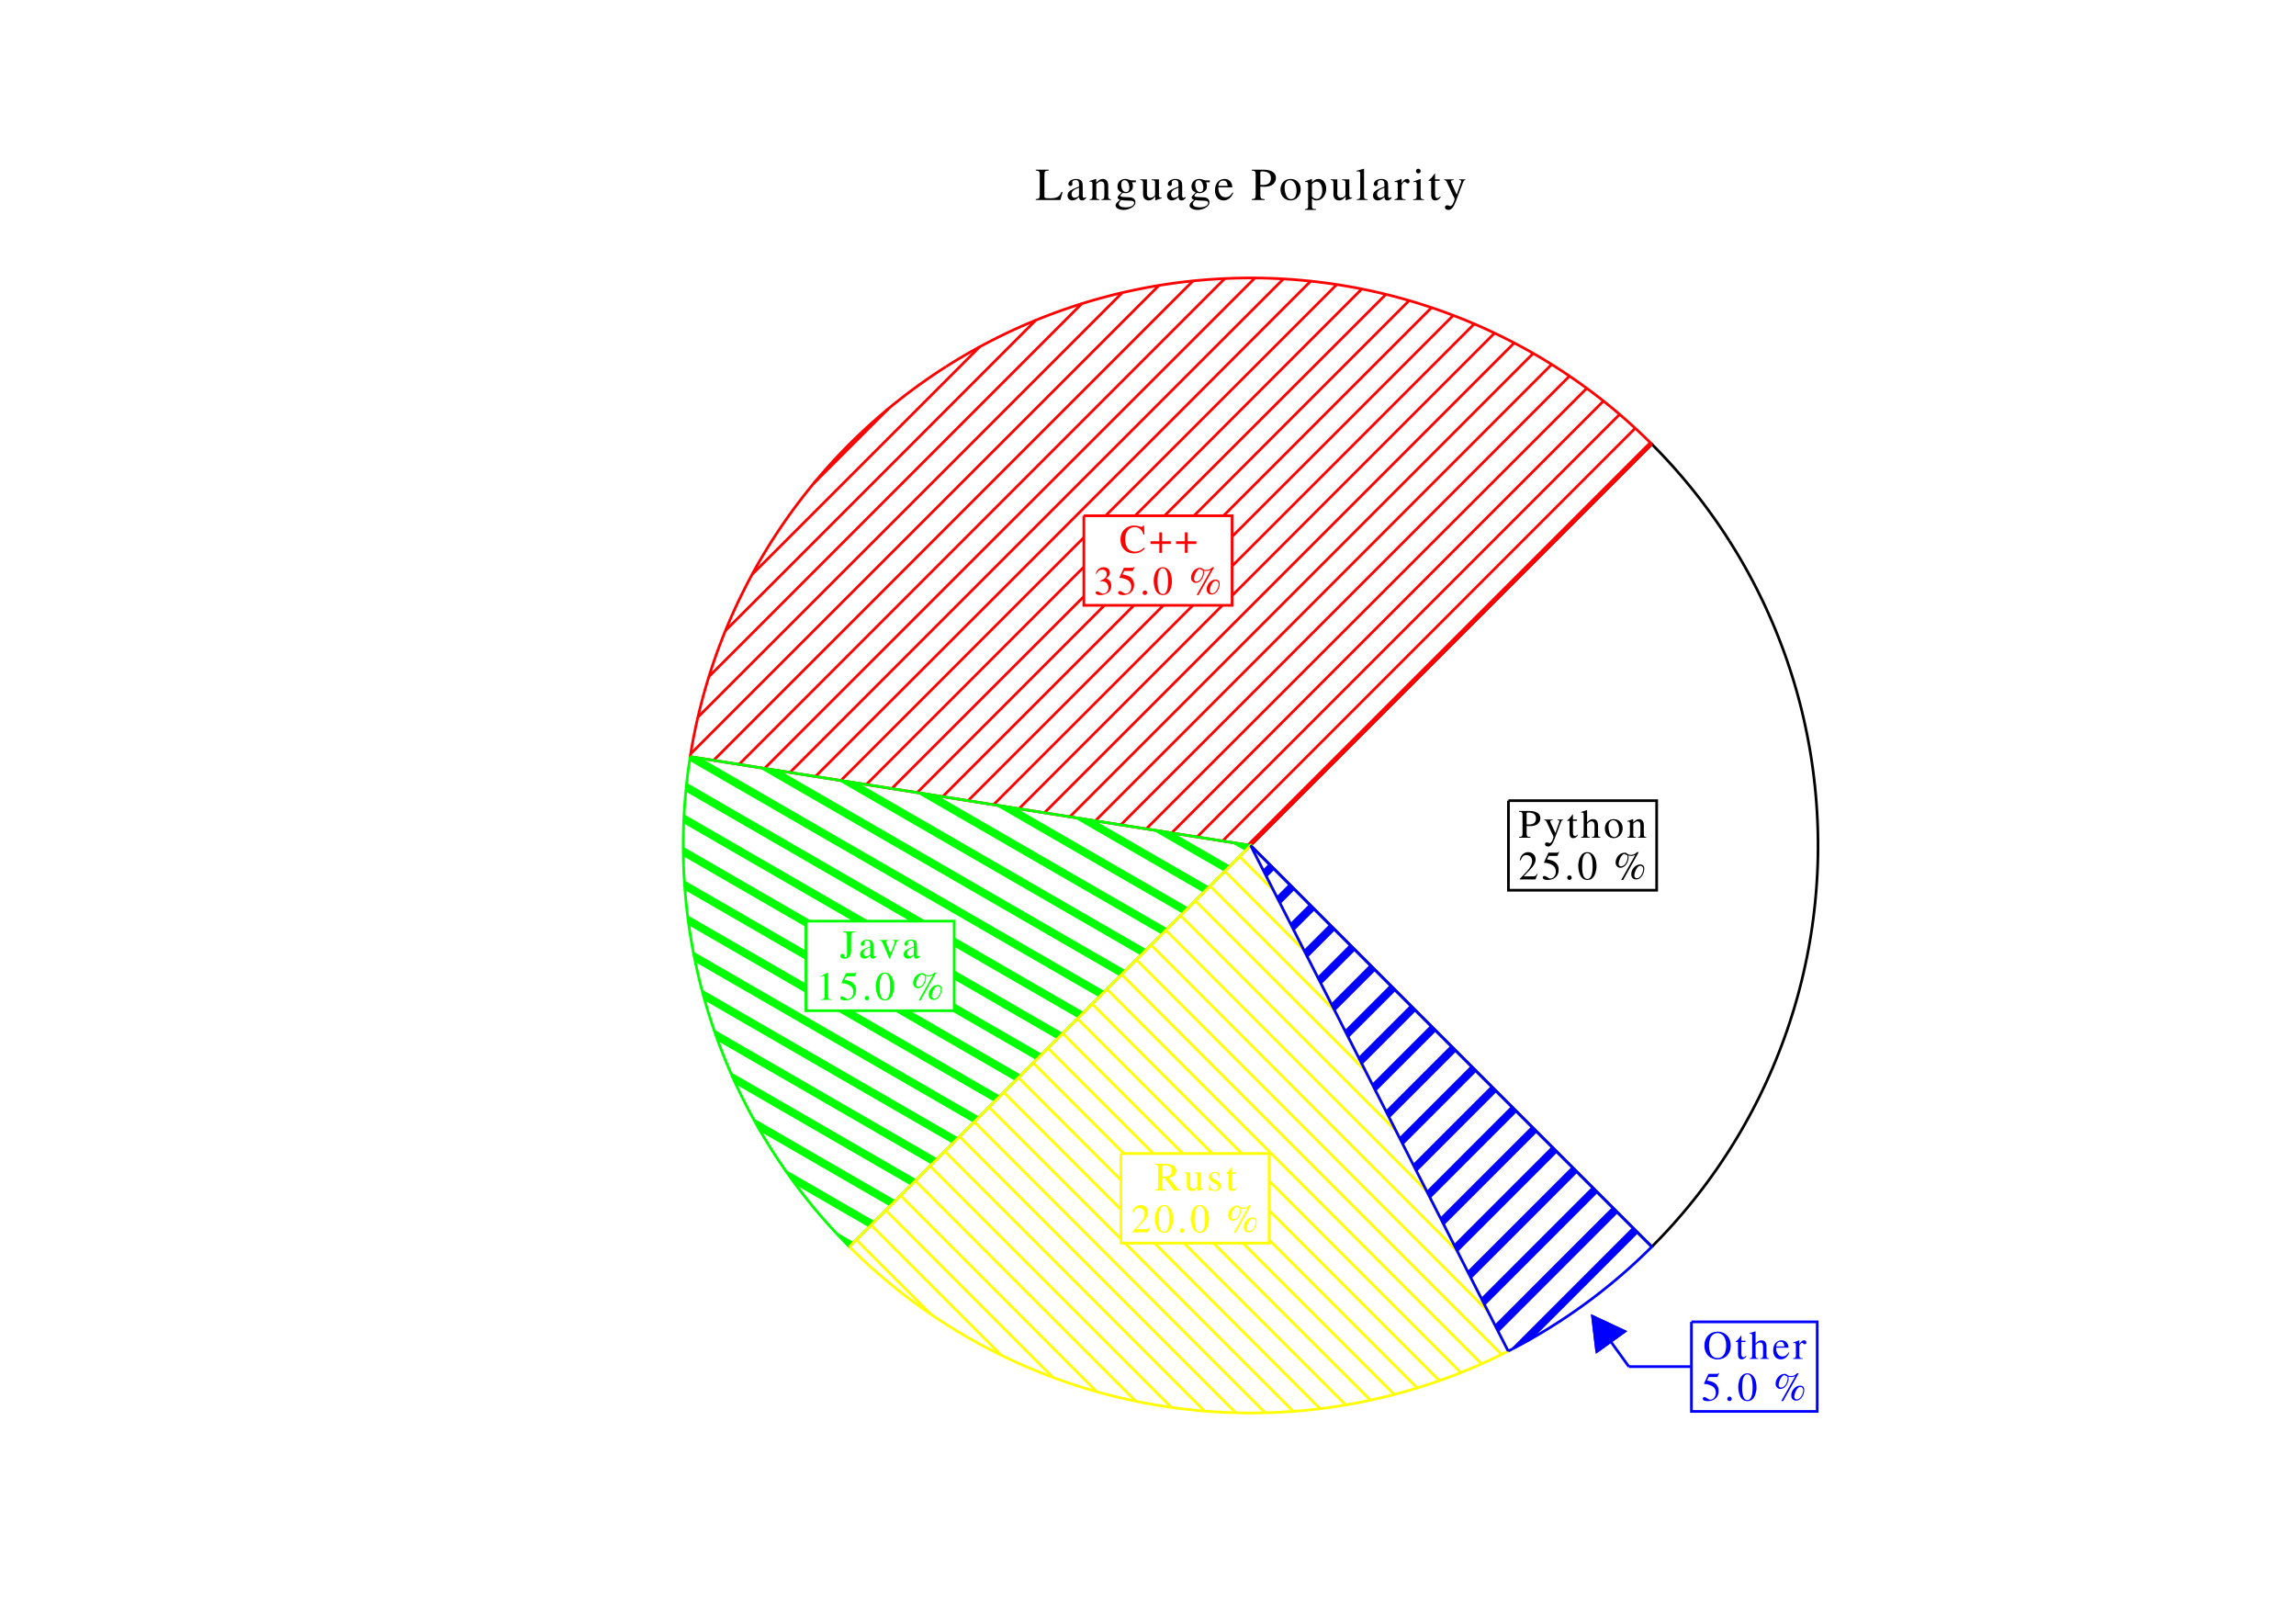
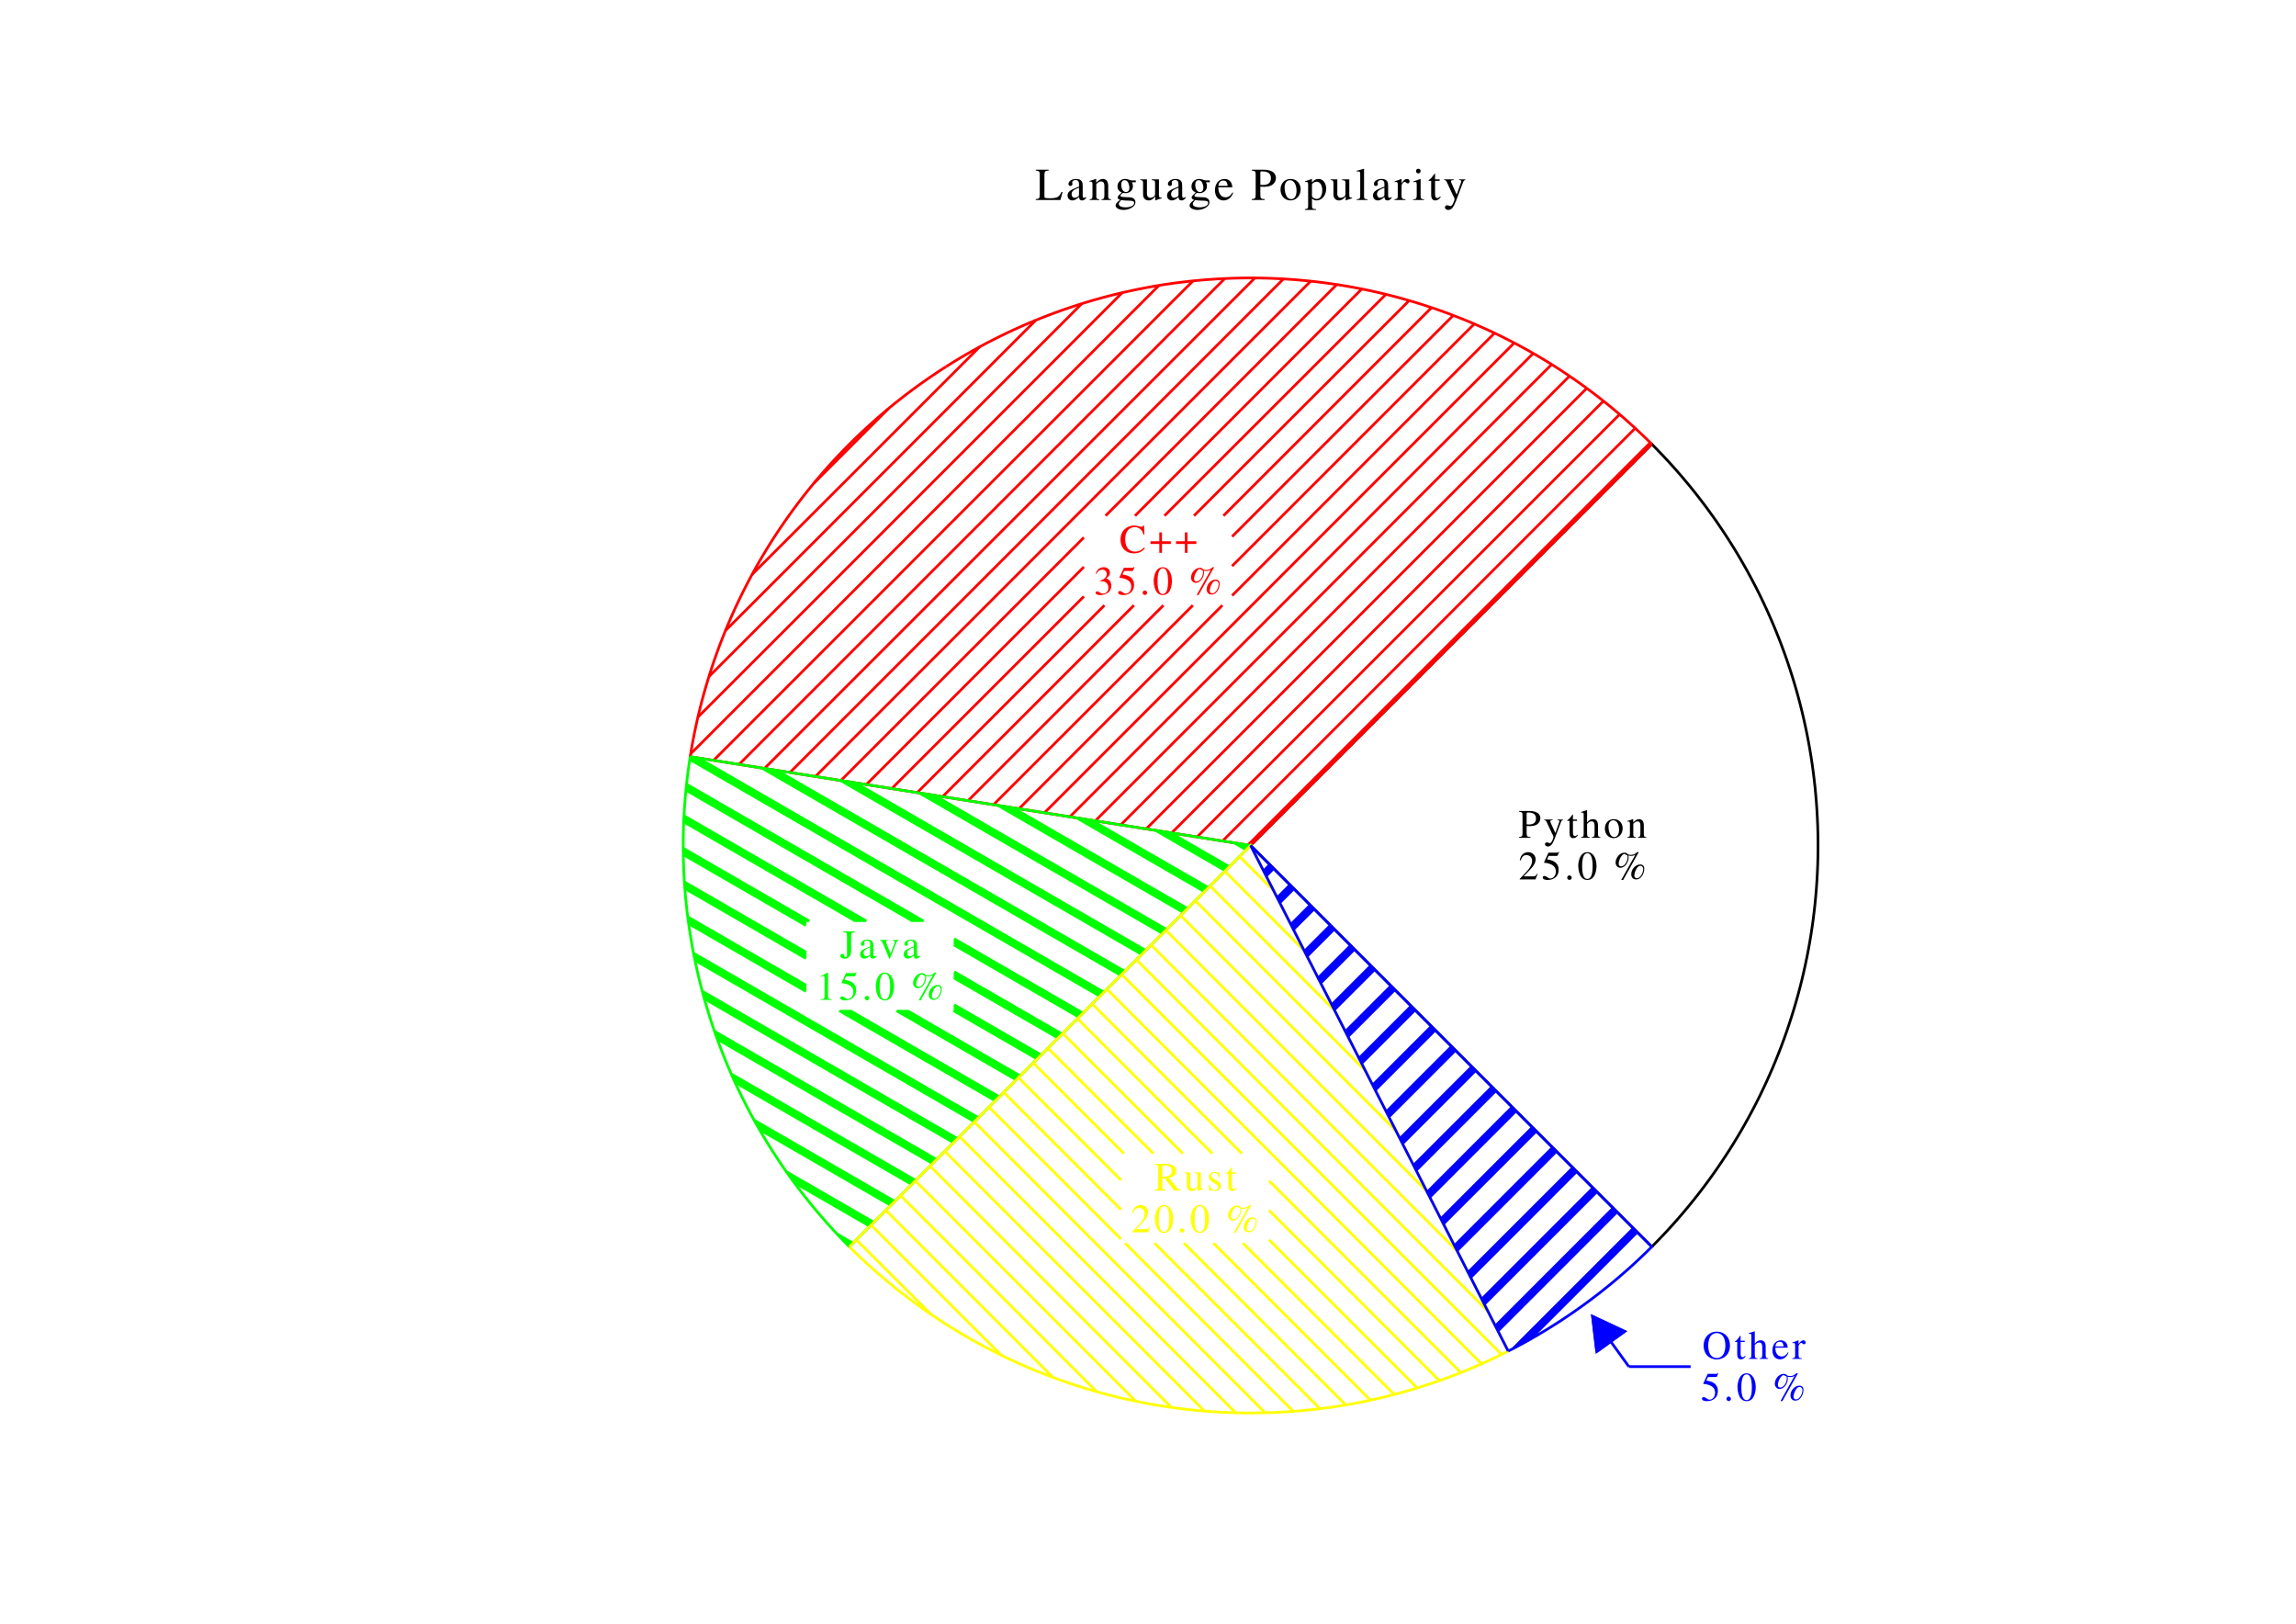
<svg xmlns="http://www.w3.org/2000/svg" width="853" height="603">
  <g font-family="Times" font-weight="normal" font-style="normal" font-size="15" stroke="none" fill="#000000">
    <text x="564.14" y="311.18">P</text>
    <text x="573.53" y="311.18">y</text>
    <text x="582.06" y="311.18">t</text>
    <text x="587.27" y="311.18">h</text>
    <text x="595.80" y="311.18">o</text>
    <text x="604.34" y="311.18">n</text>
    <text x="564.14" y="326.67">2</text>
    <text x="572.67" y="326.67">5</text>
    <text x="581.20" y="326.67">.</text>
    <text x="585.99" y="326.67">0</text>
    <text x="594.52" y="326.67"> </text>
    <text x="599.30" y="326.67">%</text>
  </g>
  <g fill="none" stroke="#000000" stroke-width="1.000">
-     <polyline points="  560.41, 297.41 615.48, 297.41 615.48, 330.68 560.41, 330.68 560.41, 297.41" />
    <polyline points="  613.68, 463.11 615.70, 461.06 617.70, 458.98 619.66, 456.88 621.60, 454.75  623.50, 452.59 625.38, 450.41 627.23, 448.20 629.05, 445.96 630.83, 443.71  632.59, 441.42 634.31, 439.12 636.00, 436.79 637.67, 434.43 639.29, 432.06  640.89, 429.66 642.45, 427.25 643.98, 424.81 645.48, 422.35 646.94, 419.87  648.37, 417.36 649.76, 414.85 651.12, 412.31 652.45, 409.75 653.74, 407.18  654.99, 404.58 656.21, 401.98 657.39, 399.35 658.54, 396.71 659.65, 394.05  660.72, 391.38 661.76, 388.70 662.76, 386.00 663.73, 383.28 664.65, 380.56  665.54, 377.82 666.40, 375.07 667.21, 372.31 667.99, 369.54 668.73, 366.75  669.43, 363.96 670.09, 361.16 670.71, 358.35 671.30, 355.53 671.85, 352.70  672.36, 349.87 672.83, 347.03 673.26, 344.18 673.65, 341.33 674.00, 338.47  674.32, 335.61 674.59, 332.74 674.83, 329.87 675.02, 327.00 675.18, 324.12  675.30, 321.25 675.38, 318.37 675.42, 315.49 675.42, 312.61 675.38, 309.73  675.30, 306.85 675.18, 303.98 675.02, 301.10 674.83, 298.23 674.59, 295.36  674.32, 292.49 674.00, 289.63 673.65, 286.77 673.26, 283.92 672.83, 281.07  672.36, 278.23 671.85, 275.40 671.30, 272.57 670.71, 269.75 670.09, 266.94  669.43, 264.14 668.73, 261.35 667.99, 258.56 667.21, 255.79 666.40, 253.03  665.54, 250.28 664.65, 247.54 663.73, 244.82 662.76, 242.10 661.76, 239.40  660.72, 236.72 659.65, 234.05 658.54, 231.39 657.39, 228.75 656.21, 226.12  654.99, 223.51 653.74, 220.92 652.45, 218.35 651.12, 215.79 649.76, 213.25  648.37, 210.73 646.94, 208.23 645.48, 205.75 643.98, 203.29 642.45, 200.85" />
    <polyline points="  642.45, 200.85 640.89, 198.44 639.29, 196.04 637.67, 193.66 636.00, 191.31  634.31, 188.98 632.59, 186.68 630.83, 184.39 629.05, 182.14 627.23, 179.90  625.38, 177.69 623.50, 175.51 621.60, 173.35 619.66, 171.22 617.70, 169.12  615.70, 167.04 613.68, 164.99 613.68, 164.99 464.62, 314.05 613.68, 463.11" />
  </g>
  <g font-family="Times" font-weight="normal" font-style="normal" font-size="15" stroke="none" fill="#ff0000">
    <text x="415.86" y="205.35">C</text>
    <text x="426.97" y="205.35">+</text>
    <text x="436.46" y="205.35">+</text>
    <text x="406.40" y="220.84">3</text>
    <text x="414.93" y="220.84">5</text>
    <text x="423.46" y="220.84">.</text>
    <text x="428.25" y="220.84">0</text>
    <text x="436.78" y="220.84"> </text>
    <text x="441.56" y="220.84">%</text>
  </g>
  <g fill="none" stroke="#ff0000" stroke-width="1.000">
-     <polyline points="  402.67, 191.58 457.74, 191.58 457.74, 224.85 402.67, 224.85 402.67, 191.58" />
    <polyline points="  613.68, 164.99 611.63, 162.97 609.55, 160.98 607.45, 159.01 605.32, 157.07  603.16, 155.17 600.98, 153.29 598.77, 151.44 596.53, 149.62 594.28, 147.84  591.99, 146.08 589.69, 144.36 587.36, 142.67 585.01, 141.01 582.63, 139.38  580.24, 137.78 577.82, 136.22 575.38, 134.69 572.92, 133.19 570.44, 131.73  567.94, 130.30 565.42, 128.91 562.88, 127.55 560.32, 126.23 557.75, 124.94  555.16, 123.68 552.55, 122.46 549.92, 121.28 547.28, 120.13 544.63, 119.02  541.95, 117.95 539.27, 116.91 536.57, 115.91 533.86, 114.94 531.13, 114.02  528.39, 113.13 525.64, 112.27 522.88, 111.46 520.11, 110.68 517.32, 109.94  514.53, 109.24 511.73, 108.58 508.92, 107.96 506.10, 107.37 503.27, 106.82  500.44, 106.31 497.60, 105.84 494.75, 105.41 491.90, 105.02 489.04, 104.67  486.18, 104.35 483.31, 104.08 480.44, 103.84 477.57, 103.65 474.70, 103.49  471.82, 103.37 468.94, 103.29 466.06, 103.25 463.18, 103.25 460.30, 103.29  457.42, 103.37 454.55, 103.49 451.67, 103.65 448.80, 103.84 445.93, 104.08  443.06, 104.35 440.20, 104.67 437.34, 105.02 434.49, 105.41 431.64, 105.84  428.80, 106.31 425.97, 106.82 423.14, 107.37 420.32, 107.96 417.51, 108.58  414.71, 109.24 411.92, 109.94 409.14, 110.68 406.36, 111.46 403.60, 112.27  400.85, 113.13 398.11, 114.02 395.39, 114.94 392.67, 115.91 389.97, 116.91  387.29, 117.95 384.62, 119.02 381.96, 120.13 379.32, 121.28 376.69, 122.46  374.09, 123.68 371.49, 124.94 368.92, 126.23 366.36, 127.55 363.83, 128.91  361.31, 130.30 358.81, 131.73 356.33, 133.19 353.87, 134.69 351.43, 136.22" />
    <polyline points="  351.43, 136.22 349.01, 137.78 346.61, 139.38 344.24, 141.01 341.88, 142.67  339.55, 144.36 337.25, 146.08 334.97, 147.84 332.71, 149.62 330.47, 151.44  328.27, 153.29 326.08, 155.17 323.93, 157.07 321.79, 159.01 319.69, 160.98  317.61, 162.97 315.56, 164.99 313.54, 167.04 311.55, 169.12 309.58, 171.22  307.65, 173.35 305.74, 175.51 303.86, 177.69 302.01, 179.90 300.20, 182.14  298.41, 184.39 296.65, 186.68 294.93, 188.98 293.24, 191.31 291.58, 193.66  289.95, 196.04 288.35, 198.44 286.79, 200.85 285.26, 203.29 283.77, 205.75  282.30, 208.23 280.87, 210.73 279.48, 213.25 278.12, 215.79 276.80, 218.35  275.51, 220.92 274.25, 223.51 273.03, 226.12 271.85, 228.75 270.70, 231.39  269.59, 234.05 268.52, 236.72 267.48, 239.40 266.48, 242.10 265.51, 244.81  264.59, 247.54 263.70, 250.28 262.85, 253.03 262.03, 255.79 261.25, 258.56  260.52, 261.35 259.81, 264.14 259.15, 266.94 258.53, 269.75 257.94, 272.57  257.39, 275.40 256.89, 278.23 256.42, 281.07 464.62, 314.05 613.68, 164.99" />
    <line x1="330.09" y1="151.77" x2="302.34" y2="179.51" />
    <line x1="363.97" y1="128.83" x2="279.40" y2="213.40" />
    <line x1="384.81" y1="118.94" x2="269.51" y2="234.24" />
    <line x1="401.91" y1="112.80" x2="263.37" y2="251.33" />
    <line x1="416.94" y1="108.72" x2="259.29" y2="266.37" />
    <line x1="430.59" y1="106.02" x2="256.59" y2="280.02" />
    <line x1="443.22" y1="104.34" x2="265.11" y2="282.45" />
    <line x1="455.04" y1="103.47" x2="274.56" y2="283.95" />
    <line x1="466.21" y1="103.26" x2="284.02" y2="285.44" />
    <line x1="476.81" y1="103.61" x2="293.47" y2="286.94" />
    <line x1="486.93" y1="104.44" x2="302.92" y2="288.44" />
    <line x1="496.62" y1="105.70" x2="410.73" y2="191.58" />
    <line x1="402.67" y1="199.64" x2="312.38" y2="289.94" />
    <line x1="505.93" y1="107.34" x2="421.68" y2="191.58" />
    <line x1="402.67" y1="210.59" x2="321.83" y2="291.43" />
    <line x1="514.89" y1="109.33" x2="432.63" y2="191.58" />
    <line x1="402.67" y1="221.55" x2="331.29" y2="292.93" />
    <line x1="523.52" y1="111.65" x2="443.58" y2="191.58" />
    <line x1="410.32" y1="224.85" x2="340.74" y2="294.43" />
    <line x1="531.86" y1="114.26" x2="454.54" y2="191.58" />
    <line x1="421.27" y1="224.85" x2="350.19" y2="295.93" />
    <line x1="539.91" y1="117.16" x2="457.74" y2="199.33" />
    <line x1="432.22" y1="224.85" x2="359.65" y2="297.42" />
    <line x1="547.71" y1="120.32" x2="457.74" y2="210.28" />
    <line x1="443.17" y1="224.85" x2="369.10" y2="298.92" />
    <line x1="555.25" y1="123.73" x2="457.74" y2="221.24" />
    <line x1="454.12" y1="224.85" x2="378.56" y2="300.42" />
    <line x1="562.55" y1="127.38" x2="388.01" y2="301.92" />
    <line x1="569.61" y1="131.26" x2="397.46" y2="303.41" />
    <line x1="576.46" y1="135.37" x2="406.92" y2="304.91" />
    <line x1="583.09" y1="139.69" x2="416.37" y2="306.41" />
    <line x1="589.50" y1="144.23" x2="425.82" y2="307.90" />
    <line x1="595.71" y1="148.97" x2="435.28" y2="309.40" />
    <line x1="601.71" y1="153.92" x2="444.73" y2="310.90" />
    <line x1="607.51" y1="159.07" x2="454.19" y2="312.40" />
    <line x1="613.11" y1="164.43" x2="463.64" y2="313.89" />
  </g>
  <g font-family="Times" font-weight="normal" font-style="normal" font-size="15" stroke="none" fill="#00ff00">
    <text x="312.04" y="355.92">J</text>
    <text x="318.97" y="355.92">a</text>
    <text x="326.64" y="355.92">v</text>
    <text x="335.17" y="355.92">a</text>
    <text x="303.15" y="371.41">1</text>
    <text x="311.68" y="371.41">5</text>
    <text x="320.21" y="371.41">.</text>
    <text x="325.00" y="371.41">0</text>
    <text x="333.53" y="371.41"> </text>
    <text x="338.31" y="371.41">%</text>
  </g>
  <g fill="none" stroke="#00ff00" stroke-width="1.000">
-     <polyline points="  299.42, 342.16 354.49, 342.16 354.49, 375.43 299.42, 375.43 299.42, 342.16" />
    <polyline points="  256.42, 281.07 255.99, 283.92 255.59, 286.77 255.24, 289.63 254.93, 292.49  254.65, 295.36 254.42, 298.23 254.22, 301.10 254.06, 303.98 253.94, 306.85  253.87, 309.73 253.83, 312.61 253.83, 315.49 253.87, 318.37 253.94, 321.25  254.06, 324.12 254.22, 327.00 254.42, 329.87 254.65, 332.74 254.93, 335.61  255.24, 338.47 255.59, 341.33 255.99, 344.18 256.42, 347.03 256.89, 349.87  257.39, 352.70 257.94, 355.53 258.53, 358.35 259.15, 361.16 259.81, 363.96  260.52, 366.75 261.25, 369.54 262.03, 372.31 262.85, 375.07 263.70, 377.82  264.59, 380.56 265.51, 383.28 266.48, 386.00 267.48, 388.70 268.52, 391.38  269.59, 394.05 270.70, 396.71 271.85, 399.35 273.03, 401.98 274.25, 404.58  275.51, 407.18 276.80, 409.75 278.12, 412.31 279.48, 414.85 280.87, 417.36  282.30, 419.87 283.77, 422.35 285.26, 424.81 286.79, 427.25 288.35, 429.66  289.95, 432.06 291.58, 434.43 293.24, 436.79 294.93, 439.12 296.65, 441.42  298.41, 443.71 300.20, 445.96 302.01, 448.20 303.86, 450.41 305.74, 452.59  307.65, 454.75 309.58, 456.88 311.55, 458.98 313.54, 461.06 315.56, 463.11  464.62, 314.05 256.42, 281.07" />
    <line x1="315.37" y1="462.91" x2="315.62" y2="463.05" />
    <line x1="314.61" y1="462.14" x2="315.83" y2="462.84" />
    <line x1="313.85" y1="461.37" x2="316.04" y2="462.63" />
    <line x1="313.12" y1="460.62" x2="316.25" y2="462.42" />
    <line x1="312.41" y1="459.88" x2="316.46" y2="462.21" />
    <line x1="311.70" y1="459.14" x2="316.67" y2="462.00" />
    <line x1="311.02" y1="458.41" x2="316.88" y2="461.80" />
    <line x1="295.03" y1="439.25" x2="323.17" y2="455.50" />
    <line x1="294.61" y1="438.67" x2="323.38" y2="455.29" />
    <line x1="294.19" y1="438.10" x2="323.59" y2="455.08" />
    <line x1="293.78" y1="437.53" x2="323.80" y2="454.87" />
    <line x1="293.36" y1="436.96" x2="324.01" y2="454.66" />
    <line x1="292.96" y1="436.40" x2="324.22" y2="454.45" />
    <line x1="292.57" y1="435.84" x2="324.43" y2="454.24" />
    <line x1="292.17" y1="435.28" x2="324.64" y2="454.03" />
    <line x1="282.12" y1="419.54" x2="330.94" y2="447.73" />
    <line x1="281.83" y1="419.04" x2="331.15" y2="447.52" />
    <line x1="281.55" y1="418.55" x2="331.36" y2="447.31" />
    <line x1="281.27" y1="418.06" x2="331.57" y2="447.10" />
    <line x1="280.99" y1="417.56" x2="331.78" y2="446.89" />
    <line x1="280.71" y1="417.07" x2="331.99" y2="446.68" />
    <line x1="280.44" y1="416.59" x2="332.20" y2="446.47" />
    <line x1="280.17" y1="416.10" x2="332.41" y2="446.26" />
    <line x1="273.08" y1="402.06" x2="338.71" y2="439.96" />
    <line x1="272.87" y1="401.62" x2="338.92" y2="439.75" />
    <line x1="272.67" y1="401.17" x2="339.13" y2="439.54" />
    <line x1="272.47" y1="400.72" x2="339.34" y2="439.33" />
    <line x1="272.27" y1="400.27" x2="339.55" y2="439.12" />
    <line x1="272.06" y1="399.83" x2="339.76" y2="438.91" />
    <line x1="271.86" y1="399.38" x2="339.97" y2="438.70" />
    <line x1="271.67" y1="398.94" x2="340.18" y2="438.49" />
    <line x1="266.48" y1="386.00" x2="346.48" y2="432.19" />
    <line x1="266.33" y1="385.59" x2="346.69" y2="431.98" />
    <line x1="266.19" y1="385.17" x2="346.90" y2="431.77" />
    <line x1="266.04" y1="384.75" x2="347.11" y2="431.56" />
    <line x1="265.89" y1="384.34" x2="347.32" y2="431.35" />
    <line x1="265.74" y1="383.92" x2="347.53" y2="431.14" />
    <line x1="265.59" y1="383.50" x2="347.74" y2="430.93" />
    <line x1="265.45" y1="383.09" x2="347.95" y2="430.72" />
    <line x1="261.65" y1="370.96" x2="354.25" y2="424.42" />
    <line x1="261.54" y1="370.57" x2="354.46" y2="424.21" />
    <line x1="261.43" y1="370.17" x2="354.67" y2="424.00" />
    <line x1="261.32" y1="369.78" x2="354.88" y2="423.79" />
    <line x1="261.21" y1="369.39" x2="355.09" y2="423.58" />
    <line x1="261.11" y1="368.99" x2="355.30" y2="423.37" />
    <line x1="261.01" y1="368.60" x2="355.51" y2="423.16" />
    <line x1="260.90" y1="368.21" x2="355.72" y2="422.95" />
    <line x1="258.19" y1="356.71" x2="362.02" y2="416.65" />
    <line x1="258.11" y1="356.33" x2="362.23" y2="416.44" />
    <line x1="258.03" y1="355.96" x2="362.44" y2="416.23" />
    <line x1="257.95" y1="355.58" x2="362.65" y2="416.02" />
    <line x1="257.88" y1="355.21" x2="362.86" y2="415.81" />
    <line x1="257.81" y1="354.83" x2="363.07" y2="415.61" />
    <line x1="257.74" y1="354.46" x2="363.28" y2="415.40" />
    <line x1="257.66" y1="354.09" x2="363.49" y2="415.19" />
    <line x1="255.84" y1="343.10" x2="299.42" y2="368.26" />
    <line x1="311.83" y1="375.43" x2="369.78" y2="408.89" />
    <line x1="255.79" y1="342.74" x2="299.42" y2="367.93" />
    <line x1="312.40" y1="375.43" x2="369.99" y2="408.68" />
    <line x1="255.74" y1="342.38" x2="299.42" y2="367.60" />
    <line x1="312.98" y1="375.43" x2="370.20" y2="408.47" />
    <line x1="255.69" y1="342.02" x2="299.42" y2="367.27" />
    <line x1="313.55" y1="375.43" x2="370.41" y2="408.26" />
    <line x1="255.64" y1="341.66" x2="299.42" y2="366.94" />
    <line x1="314.12" y1="375.43" x2="370.62" y2="408.05" />
    <line x1="255.59" y1="341.30" x2="299.42" y2="366.61" />
    <line x1="314.70" y1="375.43" x2="370.83" y2="407.84" />
    <line x1="255.55" y1="340.94" x2="299.42" y2="366.28" />
    <line x1="315.27" y1="375.43" x2="371.04" y2="407.63" />
    <line x1="255.50" y1="340.59" x2="299.42" y2="365.94" />
    <line x1="315.84" y1="375.43" x2="371.25" y2="407.42" />
    <line x1="254.43" y1="330.03" x2="299.42" y2="356.01" />
    <line x1="333.05" y1="375.43" x2="377.55" y2="401.12" />
    <line x1="254.40" y1="329.69" x2="299.42" y2="355.68" />
    <line x1="333.63" y1="375.43" x2="377.76" y2="400.91" />
    <line x1="254.38" y1="329.34" x2="299.42" y2="355.35" />
    <line x1="334.20" y1="375.43" x2="377.97" y2="400.70" />
    <line x1="254.36" y1="329.00" x2="299.42" y2="355.02" />
    <line x1="334.77" y1="375.43" x2="378.18" y2="400.49" />
    <line x1="254.33" y1="328.65" x2="299.42" y2="354.69" />
    <line x1="335.35" y1="375.43" x2="378.39" y2="400.28" />
    <line x1="254.31" y1="328.31" x2="299.42" y2="354.35" />
    <line x1="335.92" y1="375.43" x2="378.60" y2="400.07" />
    <line x1="254.28" y1="327.96" x2="299.42" y2="354.02" />
    <line x1="336.49" y1="375.43" x2="378.81" y2="399.86" />
    <line x1="254.26" y1="327.62" x2="299.42" y2="353.69" />
    <line x1="337.07" y1="375.43" x2="379.02" y2="399.65" />
    <line x1="253.85" y1="317.45" x2="299.42" y2="343.76" />
    <line x1="354.28" y1="375.43" x2="385.32" y2="393.35" />
    <line x1="253.85" y1="317.11" x2="299.42" y2="343.43" />
    <line x1="354.49" y1="375.22" x2="385.53" y2="393.14" />
    <line x1="253.84" y1="316.78" x2="299.42" y2="343.09" />
    <line x1="354.49" y1="374.89" x2="385.74" y2="392.93" />
    <line x1="253.84" y1="316.45" x2="299.42" y2="342.76" />
    <line x1="354.49" y1="374.56" x2="385.95" y2="392.72" />
    <line x1="253.83" y1="316.11" x2="299.42" y2="342.43" />
    <line x1="354.49" y1="374.22" x2="386.16" y2="392.51" />
    <line x1="253.83" y1="315.78" x2="299.52" y2="342.16" />
    <line x1="354.49" y1="373.89" x2="386.37" y2="392.30" />
    <line x1="253.83" y1="315.44" x2="300.09" y2="342.16" />
    <line x1="354.49" y1="373.56" x2="386.58" y2="392.09" />
    <line x1="253.83" y1="315.11" x2="300.67" y2="342.16" />
    <line x1="354.49" y1="373.23" x2="386.79" y2="391.88" />
    <line x1="254.01" y1="305.28" x2="317.87" y2="342.16" />
    <line x1="354.49" y1="363.30" x2="393.09" y2="385.58" />
    <line x1="254.02" y1="304.96" x2="318.45" y2="342.16" />
    <line x1="354.49" y1="362.96" x2="393.30" y2="385.37" />
    <line x1="254.03" y1="304.64" x2="319.02" y2="342.16" />
    <line x1="354.49" y1="362.63" x2="393.51" y2="385.16" />
    <line x1="254.05" y1="304.31" x2="319.60" y2="342.16" />
    <line x1="354.49" y1="362.30" x2="393.72" y2="384.95" />
    <line x1="254.06" y1="303.99" x2="320.17" y2="342.16" />
    <line x1="354.49" y1="361.97" x2="393.93" y2="384.74" />
    <line x1="254.08" y1="303.67" x2="320.74" y2="342.16" />
    <line x1="354.49" y1="361.64" x2="394.14" y2="384.53" />
    <line x1="254.10" y1="303.35" x2="321.32" y2="342.16" />
    <line x1="354.49" y1="361.31" x2="394.35" y2="384.32" />
    <line x1="254.11" y1="303.03" x2="321.89" y2="342.16" />
    <line x1="354.49" y1="360.98" x2="394.56" y2="384.11" />
    <line x1="254.83" y1="293.50" x2="339.10" y2="342.16" />
    <line x1="354.49" y1="351.04" x2="400.86" y2="377.81" />
    <line x1="254.86" y1="293.19" x2="339.67" y2="342.16" />
    <line x1="354.49" y1="350.71" x2="401.07" y2="377.60" />
    <line x1="254.89" y1="292.88" x2="340.25" y2="342.16" />
    <line x1="354.49" y1="350.38" x2="401.28" y2="377.39" />
    <line x1="254.92" y1="292.56" x2="340.82" y2="342.16" />
    <line x1="354.49" y1="350.05" x2="401.49" y2="377.18" />
    <line x1="254.95" y1="292.25" x2="341.39" y2="342.16" />
    <line x1="354.49" y1="349.72" x2="401.70" y2="376.97" />
    <line x1="254.99" y1="291.94" x2="341.97" y2="342.16" />
    <line x1="354.49" y1="349.39" x2="401.91" y2="376.76" />
    <line x1="255.02" y1="291.63" x2="342.54" y2="342.16" />
    <line x1="354.49" y1="349.06" x2="402.12" y2="376.55" />
    <line x1="255.06" y1="291.32" x2="343.11" y2="342.16" />
    <line x1="354.49" y1="348.72" x2="402.33" y2="376.34" />
    <line x1="256.26" y1="282.08" x2="408.63" y2="370.04" />
    <line x1="256.31" y1="281.77" x2="408.84" y2="369.83" />
    <line x1="256.36" y1="281.47" x2="409.05" y2="369.62" />
    <line x1="256.40" y1="281.16" x2="409.26" y2="369.42" />
    <line x1="256.97" y1="281.16" x2="409.47" y2="369.21" />
    <line x1="257.76" y1="281.29" x2="409.68" y2="369.00" />
    <line x1="258.55" y1="281.41" x2="409.89" y2="368.79" />
    <line x1="259.34" y1="281.54" x2="410.10" y2="368.58" />
    <line x1="283.05" y1="285.29" x2="416.39" y2="362.28" />
    <line x1="283.84" y1="285.42" x2="416.60" y2="362.07" />
    <line x1="284.63" y1="285.54" x2="416.81" y2="361.86" />
    <line x1="285.42" y1="285.67" x2="417.02" y2="361.65" />
    <line x1="286.21" y1="285.79" x2="417.23" y2="361.44" />
    <line x1="287.01" y1="285.92" x2="417.44" y2="361.23" />
    <line x1="287.80" y1="286.04" x2="417.65" y2="361.02" />
    <line x1="288.59" y1="286.17" x2="417.86" y2="360.81" />
    <line x1="312.30" y1="289.92" x2="424.16" y2="354.51" />
    <line x1="313.09" y1="290.05" x2="424.37" y2="354.30" />
    <line x1="313.88" y1="290.17" x2="424.58" y2="354.09" />
    <line x1="314.67" y1="290.30" x2="424.79" y2="353.88" />
    <line x1="315.46" y1="290.42" x2="425.00" y2="353.67" />
    <line x1="316.25" y1="290.55" x2="425.21" y2="353.46" />
    <line x1="317.04" y1="290.68" x2="425.42" y2="353.25" />
    <line x1="317.83" y1="290.80" x2="425.63" y2="353.04" />
    <line x1="341.55" y1="294.56" x2="431.93" y2="346.74" />
    <line x1="342.34" y1="294.68" x2="432.14" y2="346.53" />
    <line x1="343.13" y1="294.81" x2="432.35" y2="346.32" />
    <line x1="343.92" y1="294.93" x2="432.56" y2="346.11" />
    <line x1="344.71" y1="295.06" x2="432.77" y2="345.90" />
    <line x1="345.50" y1="295.18" x2="432.98" y2="345.69" />
    <line x1="346.29" y1="295.31" x2="433.19" y2="345.48" />
    <line x1="347.08" y1="295.43" x2="433.40" y2="345.27" />
    <line x1="370.79" y1="299.19" x2="439.70" y2="338.97" />
    <line x1="371.58" y1="299.31" x2="439.91" y2="338.76" />
    <line x1="372.37" y1="299.44" x2="440.12" y2="338.55" />
    <line x1="373.16" y1="299.56" x2="440.33" y2="338.34" />
    <line x1="373.95" y1="299.69" x2="440.54" y2="338.13" />
    <line x1="374.75" y1="299.81" x2="440.75" y2="337.92" />
    <line x1="375.54" y1="299.94" x2="440.96" y2="337.71" />
    <line x1="376.33" y1="300.06" x2="441.17" y2="337.50" />
    <line x1="400.04" y1="303.82" x2="447.47" y2="331.20" />
    <line x1="400.83" y1="303.95" x2="447.68" y2="330.99" />
    <line x1="401.62" y1="304.07" x2="447.89" y2="330.78" />
    <line x1="402.41" y1="304.20" x2="448.10" y2="330.57" />
    <line x1="403.20" y1="304.32" x2="448.31" y2="330.36" />
    <line x1="403.99" y1="304.45" x2="448.52" y2="330.15" />
    <line x1="404.78" y1="304.57" x2="448.73" y2="329.94" />
    <line x1="405.57" y1="304.70" x2="448.94" y2="329.73" />
    <line x1="429.29" y1="308.45" x2="455.24" y2="323.43" />
    <line x1="430.08" y1="308.58" x2="455.45" y2="323.23" />
    <line x1="430.87" y1="308.70" x2="455.66" y2="323.02" />
    <line x1="431.66" y1="308.83" x2="455.87" y2="322.81" />
    <line x1="432.45" y1="308.95" x2="456.08" y2="322.60" />
    <line x1="433.24" y1="309.08" x2="456.29" y2="322.39" />
    <line x1="434.03" y1="309.20" x2="456.50" y2="322.18" />
    <line x1="434.82" y1="309.33" x2="456.71" y2="321.97" />
    <line x1="458.53" y1="313.09" x2="463.00" y2="315.67" />
    <line x1="459.32" y1="313.21" x2="463.21" y2="315.46" />
    <line x1="460.11" y1="313.34" x2="463.42" y2="315.25" />
    <line x1="460.90" y1="313.46" x2="463.63" y2="315.04" />
    <line x1="461.69" y1="313.59" x2="463.84" y2="314.83" />
    <line x1="462.49" y1="313.71" x2="464.05" y2="314.62" />
    <line x1="463.28" y1="313.84" x2="464.26" y2="314.41" />
    <line x1="464.07" y1="313.96" x2="464.47" y2="314.20" />
  </g>
  <g font-family="Times" font-weight="normal" font-style="normal" font-size="15" stroke="none" fill="#ffff00">
    <text x="428.77" y="442.25">R</text>
    <text x="439.87" y="442.25">u</text>
    <text x="448.40" y="442.25">s</text>
    <text x="455.33" y="442.25">t</text>
    <text x="420.17" y="457.74">2</text>
    <text x="428.70" y="457.74">0</text>
    <text x="437.23" y="457.74">.</text>
    <text x="442.01" y="457.74">0</text>
    <text x="450.54" y="457.74"> </text>
    <text x="455.33" y="457.74">%</text>
  </g>
  <g fill="none" stroke="#ffff00" stroke-width="1.000">
-     <polyline points="  416.44, 428.48 471.50, 428.48 471.50, 461.75 416.44, 461.75 416.44, 428.48" />
    <polyline points="  315.56, 463.11 317.61, 465.13 319.69, 467.12 321.79, 469.09 323.93, 471.03  326.08, 472.93 328.27, 474.81 330.47, 476.66 332.71, 478.47 334.97, 480.26  337.25, 482.02 339.55, 483.74 341.88, 485.43 344.24, 487.09 346.61, 488.72  349.01, 490.32 351.43, 491.88 353.87, 493.41 356.33, 494.91 358.81, 496.37  361.31, 497.80 363.83, 499.19 366.36, 500.55 368.92, 501.87 371.49, 503.16  374.09, 504.42 376.69, 505.64 379.32, 506.82 381.96, 507.97 384.62, 509.08  387.29, 510.15 389.97, 511.19 392.67, 512.19 395.39, 513.16 398.11, 514.08  400.85, 514.97 403.60, 515.83 406.36, 516.64 409.14, 517.42 411.92, 518.16  414.71, 518.86 417.51, 519.52 420.32, 520.14 423.14, 520.73 425.97, 521.28  428.80, 521.78 431.64, 522.25 434.49, 522.69 437.34, 523.08 440.20, 523.43  443.06, 523.74 445.93, 524.02 448.80, 524.26 451.67, 524.45 454.55, 524.61  457.42, 524.73 460.30, 524.81 463.18, 524.85 466.06, 524.85 468.94, 524.81  471.82, 524.73 474.70, 524.61 477.57, 524.45 480.44, 524.26 483.31, 524.02  486.18, 523.74 489.04, 523.43 491.90, 523.08 494.75, 522.69 497.60, 522.25  500.44, 521.78 503.27, 521.28 506.10, 520.73 508.92, 520.14 511.73, 519.52  514.53, 518.86 517.32, 518.16 520.11, 517.42 522.88, 516.64 525.64, 515.83  528.39, 514.97 531.13, 514.08 533.86, 513.16 536.57, 512.19 539.27, 511.19  541.95, 510.15 544.63, 509.08 547.28, 507.97 549.92, 506.82 552.55, 505.64  555.16, 504.42 557.75, 503.16 560.32, 501.87 560.32, 501.87 464.62, 314.05  315.56, 463.11" />
    <line x1="318.15" y1="460.52" x2="345.80" y2="488.17" />
    <line x1="323.63" y1="455.04" x2="371.99" y2="503.40" />
    <line x1="329.10" y1="449.57" x2="391.17" y2="511.63" />
    <line x1="334.58" y1="444.09" x2="407.43" y2="516.94" />
    <line x1="340.06" y1="438.62" x2="421.91" y2="520.47" />
    <line x1="345.53" y1="433.14" x2="435.17" y2="522.78" />
    <line x1="351.01" y1="427.66" x2="447.49" y2="524.15" />
    <line x1="356.48" y1="422.19" x2="459.06" y2="524.77" />
    <line x1="361.96" y1="416.71" x2="470.02" y2="524.78" />
    <line x1="367.43" y1="411.24" x2="416.44" y2="460.24" />
    <line x1="417.95" y1="461.75" x2="480.45" y2="524.25" />
    <line x1="372.91" y1="405.76" x2="416.44" y2="449.29" />
    <line x1="428.90" y1="461.75" x2="490.41" y2="523.26" />
    <line x1="378.38" y1="400.29" x2="416.44" y2="438.34" />
    <line x1="439.85" y1="461.75" x2="499.96" y2="521.86" />
    <line x1="383.86" y1="394.81" x2="417.53" y2="428.48" />
    <line x1="450.80" y1="461.75" x2="509.14" y2="520.09" />
    <line x1="389.34" y1="389.34" x2="428.48" y2="428.48" />
    <line x1="461.75" y1="461.75" x2="517.98" y2="517.98" />
    <line x1="394.81" y1="383.86" x2="439.44" y2="428.48" />
    <line x1="471.50" y1="460.55" x2="526.51" y2="515.56" />
    <line x1="400.29" y1="378.38" x2="450.39" y2="428.48" />
    <line x1="471.50" y1="449.60" x2="534.74" y2="512.84" />
    <line x1="405.76" y1="372.91" x2="461.34" y2="428.48" />
    <line x1="471.50" y1="438.65" x2="542.70" y2="509.85" />
    <line x1="411.24" y1="367.43" x2="550.41" y2="506.60" />
    <line x1="416.71" y1="361.96" x2="557.86" y2="503.11" />
    <line x1="422.19" y1="356.48" x2="552.78" y2="487.07" />
    <line x1="427.66" y1="351.01" x2="541.41" y2="464.75" />
    <line x1="433.14" y1="345.53" x2="530.03" y2="442.42" />
    <line x1="438.62" y1="340.06" x2="518.65" y2="420.09" />
    <line x1="444.09" y1="334.58" x2="507.28" y2="397.76" />
    <line x1="449.57" y1="329.10" x2="495.90" y2="375.44" />
    <line x1="455.04" y1="323.63" x2="484.52" y2="353.11" />
    <line x1="460.52" y1="318.15" x2="473.15" y2="330.78" />
  </g>
  <g font-family="Times" font-weight="normal" font-style="normal" font-size="15" stroke="none" fill="#0000ff">
-     <text x="632.69" y="504.77">O</text>
-     <text x="644.65" y="504.77">t</text>
-     <text x="649.86" y="504.77">h</text>
-     <text x="658.39" y="504.77">e</text>
-     <text x="666.06" y="504.77">r</text>
-     <text x="632.11" y="520.26">5</text>
-     <text x="640.65" y="520.26">.</text>
-     <text x="645.43" y="520.26">0</text>
-     <text x="653.96" y="520.26"> </text>
-     <text x="658.74" y="520.26">%</text>
+     <text x="632.40" y="504.77">O</text>
+     <text x="644.36" y="504.77">t</text>
+     <text x="649.57" y="504.77">h</text>
+     <text x="658.10" y="504.77">e</text>
+     <text x="665.78" y="504.77">r</text>
+     <text x="631.83" y="520.26">5</text>
+     <text x="640.36" y="520.26">.</text>
+     <text x="645.14" y="520.26">0</text>
+     <text x="653.67" y="520.26"> </text>
+     <text x="658.45" y="520.26">%</text>
  </g>
  <g fill="none" stroke="#0000ff" stroke-width="1.000">
-     <polyline points="  628.39, 491.01 675.13, 491.01 675.13, 524.28 628.39, 524.28 628.39, 491.01" />
    <line x1="605.15" y1="507.64" x2="591.68" y2="489.00" />
    <polygon fill="#0000ff" points="  593.23, 502.03 591.68, 489.00 603.56, 494.56" />
    <polyline points="  593.23, 502.03 591.68, 489.00 603.56, 494.56 593.23, 502.03" />
    <line x1="628.10" y1="507.64" x2="605.15" y2="507.64" />
    <polyline points="  560.32, 501.87 562.88, 500.55 565.42, 499.19 567.94, 497.80 570.44, 496.37  572.92, 494.91 575.38, 493.41 577.82, 491.88 580.24, 490.32 582.63, 488.72  585.01, 487.09 587.36, 485.43 589.69, 483.74 591.99, 482.02 594.28, 480.26  596.53, 478.47 598.77, 476.66 600.98, 474.81 603.16, 472.93 605.32, 471.03  607.45, 469.09 609.55, 467.12 611.63, 465.13 613.68, 463.11 613.68, 463.11  464.62, 314.05 560.32, 501.87" />
    <line x1="464.66" y1="314.09" x2="464.65" y2="314.10" />
    <line x1="464.87" y1="314.29" x2="464.79" y2="314.37" />
    <line x1="465.07" y1="314.50" x2="464.92" y2="314.64" />
    <line x1="465.27" y1="314.70" x2="465.06" y2="314.91" />
    <line x1="465.47" y1="314.90" x2="465.20" y2="315.18" />
    <line x1="465.68" y1="315.11" x2="465.33" y2="315.45" />
    <line x1="471.76" y1="321.19" x2="469.44" y2="323.51" />
    <line x1="471.96" y1="321.39" x2="469.58" y2="323.78" />
    <line x1="472.17" y1="321.59" x2="469.71" y2="324.05" />
    <line x1="472.37" y1="321.80" x2="469.85" y2="324.32" />
    <line x1="472.57" y1="322.00" x2="469.99" y2="324.58" />
    <line x1="472.77" y1="322.20" x2="470.13" y2="324.85" />
    <line x1="472.98" y1="322.41" x2="470.26" y2="325.12" />
    <line x1="473.18" y1="322.61" x2="470.40" y2="325.39" />
    <line x1="479.26" y1="328.69" x2="474.51" y2="333.45" />
    <line x1="479.47" y1="328.90" x2="474.64" y2="333.72" />
    <line x1="479.67" y1="329.10" x2="474.78" y2="333.99" />
    <line x1="479.87" y1="329.30" x2="474.92" y2="334.26" />
    <line x1="480.08" y1="329.50" x2="475.05" y2="334.53" />
    <line x1="480.28" y1="329.71" x2="475.19" y2="334.79" />
    <line x1="480.48" y1="329.91" x2="475.33" y2="335.06" />
    <line x1="480.68" y1="330.11" x2="475.46" y2="335.33" />
    <line x1="486.77" y1="336.20" x2="479.57" y2="343.39" />
    <line x1="486.97" y1="336.40" x2="479.71" y2="343.66" />
    <line x1="487.17" y1="336.60" x2="479.85" y2="343.93" />
    <line x1="487.38" y1="336.80" x2="479.98" y2="344.20" />
    <line x1="487.58" y1="337.01" x2="480.12" y2="344.47" />
    <line x1="487.78" y1="337.21" x2="480.26" y2="344.74" />
    <line x1="487.98" y1="337.41" x2="480.39" y2="345.00" />
    <line x1="488.19" y1="337.62" x2="480.53" y2="345.27" />
    <line x1="494.27" y1="343.70" x2="484.64" y2="353.33" />
    <line x1="494.47" y1="343.90" x2="484.77" y2="353.60" />
    <line x1="494.68" y1="344.11" x2="484.91" y2="353.87" />
    <line x1="494.88" y1="344.31" x2="485.05" y2="354.14" />
    <line x1="495.08" y1="344.51" x2="485.19" y2="354.41" />
    <line x1="495.29" y1="344.71" x2="485.32" y2="354.68" />
    <line x1="495.49" y1="344.92" x2="485.46" y2="354.95" />
    <line x1="495.69" y1="345.12" x2="485.60" y2="355.21" />
    <line x1="501.78" y1="351.20" x2="489.70" y2="363.28" />
    <line x1="501.98" y1="351.41" x2="489.84" y2="363.54" />
    <line x1="502.18" y1="351.61" x2="489.98" y2="363.81" />
    <line x1="502.38" y1="351.81" x2="490.11" y2="364.08" />
    <line x1="502.59" y1="352.01" x2="490.25" y2="364.35" />
    <line x1="502.79" y1="352.22" x2="490.39" y2="364.62" />
    <line x1="502.99" y1="352.42" x2="490.52" y2="364.89" />
    <line x1="503.19" y1="352.62" x2="490.66" y2="365.16" />
    <line x1="509.28" y1="358.71" x2="494.77" y2="373.22" />
    <line x1="509.48" y1="358.91" x2="494.91" y2="373.49" />
    <line x1="509.68" y1="359.11" x2="495.04" y2="373.75" />
    <line x1="509.89" y1="359.32" x2="495.18" y2="374.02" />
    <line x1="510.09" y1="359.52" x2="495.32" y2="374.29" />
    <line x1="510.29" y1="359.72" x2="495.45" y2="374.56" />
    <line x1="510.50" y1="359.92" x2="495.59" y2="374.83" />
    <line x1="510.70" y1="360.13" x2="495.73" y2="375.10" />
    <line x1="516.78" y1="366.21" x2="499.83" y2="383.16" />
    <line x1="516.99" y1="366.41" x2="499.97" y2="383.43" />
    <line x1="517.19" y1="366.62" x2="500.11" y2="383.70" />
    <line x1="517.39" y1="366.82" x2="500.25" y2="383.97" />
    <line x1="517.59" y1="367.02" x2="500.38" y2="384.23" />
    <line x1="517.80" y1="367.22" x2="500.52" y2="384.50" />
    <line x1="518.00" y1="367.43" x2="500.66" y2="384.77" />
    <line x1="518.20" y1="367.63" x2="500.79" y2="385.04" />
    <line x1="524.29" y1="373.71" x2="504.90" y2="393.10" />
    <line x1="524.49" y1="373.92" x2="505.04" y2="393.37" />
    <line x1="524.69" y1="374.12" x2="505.17" y2="393.64" />
    <line x1="524.89" y1="374.32" x2="505.31" y2="393.91" />
    <line x1="525.10" y1="374.53" x2="505.45" y2="394.18" />
    <line x1="525.30" y1="374.73" x2="505.58" y2="394.44" />
    <line x1="525.50" y1="374.93" x2="505.72" y2="394.71" />
    <line x1="525.71" y1="375.13" x2="505.86" y2="394.98" />
    <line x1="531.79" y1="381.22" x2="509.97" y2="403.04" />
    <line x1="531.99" y1="381.42" x2="510.10" y2="403.31" />
    <line x1="532.20" y1="381.62" x2="510.24" y2="403.58" />
    <line x1="532.40" y1="381.83" x2="510.38" y2="403.85" />
    <line x1="532.60" y1="382.03" x2="510.51" y2="404.12" />
    <line x1="532.80" y1="382.23" x2="510.65" y2="404.39" />
    <line x1="533.01" y1="382.43" x2="510.79" y2="404.65" />
    <line x1="533.21" y1="382.64" x2="510.92" y2="404.92" />
    <line x1="539.29" y1="388.72" x2="515.03" y2="412.98" />
    <line x1="539.50" y1="388.92" x2="515.17" y2="413.25" />
    <line x1="539.70" y1="389.13" x2="515.30" y2="413.52" />
    <line x1="539.90" y1="389.33" x2="515.44" y2="413.79" />
    <line x1="540.10" y1="389.53" x2="515.58" y2="414.06" />
    <line x1="540.31" y1="389.74" x2="515.72" y2="414.33" />
    <line x1="540.51" y1="389.94" x2="515.85" y2="414.60" />
    <line x1="540.71" y1="390.14" x2="515.99" y2="414.87" />
    <line x1="546.80" y1="396.23" x2="520.10" y2="422.93" />
    <line x1="547.00" y1="396.43" x2="520.23" y2="423.19" />
    <line x1="547.20" y1="396.63" x2="520.37" y2="423.46" />
    <line x1="547.41" y1="396.83" x2="520.51" y2="423.73" />
    <line x1="547.61" y1="397.04" x2="520.64" y2="424.00" />
    <line x1="547.81" y1="397.24" x2="520.78" y2="424.27" />
    <line x1="548.01" y1="397.44" x2="520.92" y2="424.54" />
    <line x1="548.22" y1="397.64" x2="521.05" y2="424.81" />
    <line x1="554.30" y1="403.73" x2="525.16" y2="432.87" />
    <line x1="554.50" y1="403.93" x2="525.30" y2="433.14" />
    <line x1="554.71" y1="404.13" x2="525.44" y2="433.40" />
    <line x1="554.91" y1="404.34" x2="525.57" y2="433.67" />
    <line x1="555.11" y1="404.54" x2="525.71" y2="433.94" />
    <line x1="555.31" y1="404.74" x2="525.85" y2="434.21" />
    <line x1="555.52" y1="404.95" x2="525.98" y2="434.48" />
    <line x1="555.72" y1="405.15" x2="526.12" y2="434.75" />
    <line x1="561.80" y1="411.23" x2="530.23" y2="442.81" />
    <line x1="562.01" y1="411.44" x2="530.36" y2="443.08" />
    <line x1="562.21" y1="411.64" x2="530.50" y2="443.35" />
    <line x1="562.41" y1="411.84" x2="530.64" y2="443.62" />
    <line x1="562.62" y1="412.04" x2="530.78" y2="443.88" />
    <line x1="562.82" y1="412.25" x2="530.91" y2="444.15" />
    <line x1="563.02" y1="412.45" x2="531.05" y2="444.42" />
    <line x1="563.22" y1="412.65" x2="531.19" y2="444.69" />
    <line x1="569.31" y1="418.74" x2="535.29" y2="452.75" />
    <line x1="569.51" y1="418.94" x2="535.43" y2="453.02" />
    <line x1="569.71" y1="419.14" x2="535.57" y2="453.29" />
    <line x1="569.92" y1="419.34" x2="535.70" y2="453.56" />
    <line x1="570.12" y1="419.55" x2="535.84" y2="453.83" />
    <line x1="570.32" y1="419.75" x2="535.98" y2="454.09" />
    <line x1="570.52" y1="419.95" x2="536.11" y2="454.36" />
    <line x1="570.73" y1="420.16" x2="536.25" y2="454.63" />
    <line x1="576.81" y1="426.24" x2="540.36" y2="462.69" />
    <line x1="577.01" y1="426.44" x2="540.50" y2="462.96" />
    <line x1="577.22" y1="426.65" x2="540.63" y2="463.23" />
    <line x1="577.42" y1="426.85" x2="540.77" y2="463.50" />
    <line x1="577.62" y1="427.05" x2="540.91" y2="463.77" />
    <line x1="577.83" y1="427.25" x2="541.04" y2="464.04" />
    <line x1="578.03" y1="427.46" x2="541.18" y2="464.30" />
    <line x1="578.23" y1="427.66" x2="541.32" y2="464.57" />
    <line x1="584.32" y1="433.74" x2="545.42" y2="472.63" />
    <line x1="584.52" y1="433.95" x2="545.56" y2="472.90" />
    <line x1="584.72" y1="434.15" x2="545.70" y2="473.17" />
    <line x1="584.92" y1="434.35" x2="545.83" y2="473.44" />
    <line x1="585.13" y1="434.55" x2="545.97" y2="473.71" />
    <line x1="585.33" y1="434.76" x2="546.11" y2="473.98" />
    <line x1="585.53" y1="434.96" x2="546.25" y2="474.25" />
    <line x1="585.73" y1="435.16" x2="546.38" y2="474.52" />
    <line x1="591.82" y1="441.25" x2="550.49" y2="482.58" />
    <line x1="592.02" y1="441.45" x2="550.63" y2="482.84" />
    <line x1="592.22" y1="441.65" x2="550.76" y2="483.11" />
    <line x1="592.43" y1="441.86" x2="550.90" y2="483.38" />
    <line x1="592.63" y1="442.06" x2="551.04" y2="483.65" />
    <line x1="592.83" y1="442.26" x2="551.17" y2="483.92" />
    <line x1="593.04" y1="442.46" x2="551.31" y2="484.19" />
    <line x1="593.24" y1="442.67" x2="551.45" y2="484.46" />
    <line x1="599.32" y1="448.75" x2="555.56" y2="492.52" />
    <line x1="599.53" y1="448.95" x2="555.69" y2="492.79" />
    <line x1="599.73" y1="449.16" x2="555.83" y2="493.06" />
    <line x1="599.93" y1="449.36" x2="555.97" y2="493.32" />
    <line x1="600.13" y1="449.56" x2="556.10" y2="493.59" />
    <line x1="600.34" y1="449.76" x2="556.24" y2="493.86" />
    <line x1="600.54" y1="449.97" x2="556.38" y2="494.13" />
    <line x1="600.74" y1="450.17" x2="556.51" y2="494.40" />
    <line x1="606.83" y1="456.25" x2="562.16" y2="500.92" />
    <line x1="607.03" y1="456.46" x2="563.00" y2="500.48" />
    <line x1="607.23" y1="456.66" x2="563.88" y2="500.02" />
    <line x1="607.43" y1="456.86" x2="564.75" y2="499.55" />
    <line x1="607.64" y1="457.07" x2="565.63" y2="499.07" />
    <line x1="607.84" y1="457.27" x2="566.54" y2="498.57" />
    <line x1="608.04" y1="457.47" x2="567.45" y2="498.07" />
    <line x1="608.25" y1="457.67" x2="568.37" y2="497.55" />
  </g>
  <g font-family="Times" font-weight="normal" font-style="normal" font-size="17" stroke="none" fill="#000000">
    <text x="384.60" y="74.28">L</text>
    <text x="395.99" y="74.28">a</text>
    <text x="404.51" y="74.28">n</text>
    <text x="413.99" y="74.28">g</text>
    <text x="423.47" y="74.28">u</text>
    <text x="432.95" y="74.28">a</text>
    <text x="441.48" y="74.28">g</text>
    <text x="450.96" y="74.28">e</text>
    <text x="459.49" y="74.28"> </text>
    <text x="464.80" y="74.28">P</text>
    <text x="475.23" y="74.28">o</text>
    <text x="484.71" y="74.28">p</text>
    <text x="494.19" y="74.28">u</text>
    <text x="503.67" y="74.28">l</text>
    <text x="509.46" y="74.28">a</text>
    <text x="517.99" y="74.28">r</text>
    <text x="524.73" y="74.28">i</text>
    <text x="530.52" y="74.28">t</text>
    <text x="536.31" y="74.28">y</text>
  </g>
</svg>
